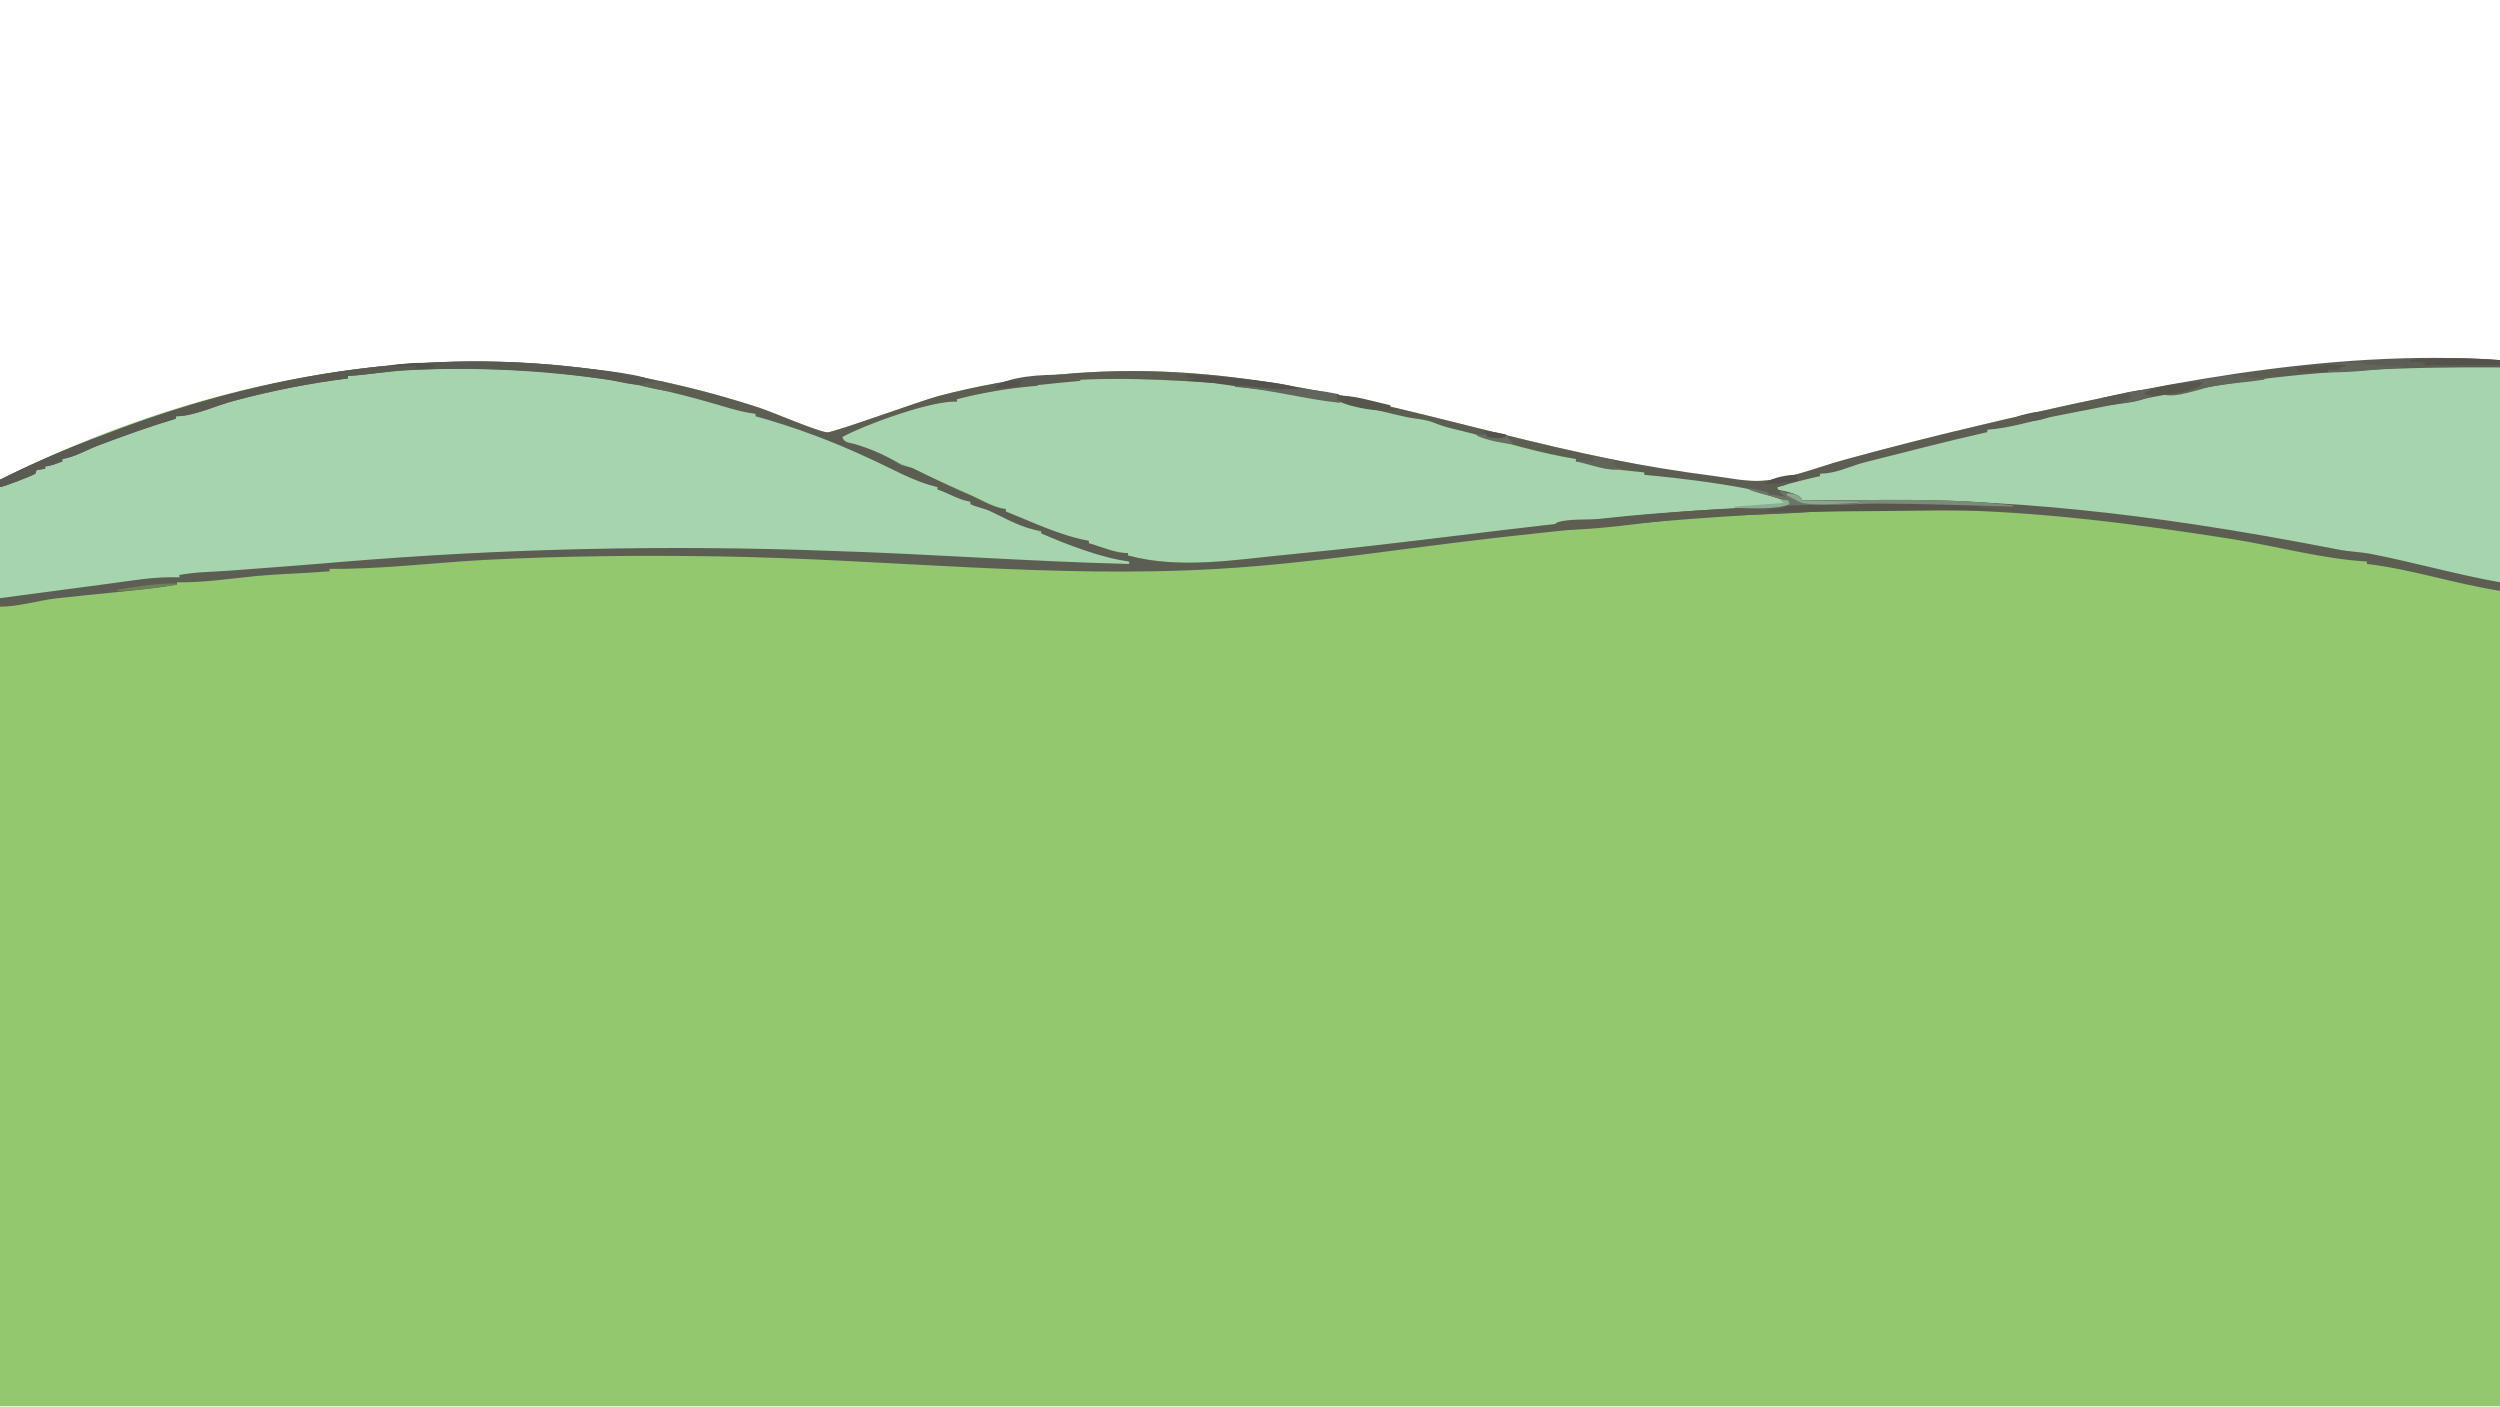
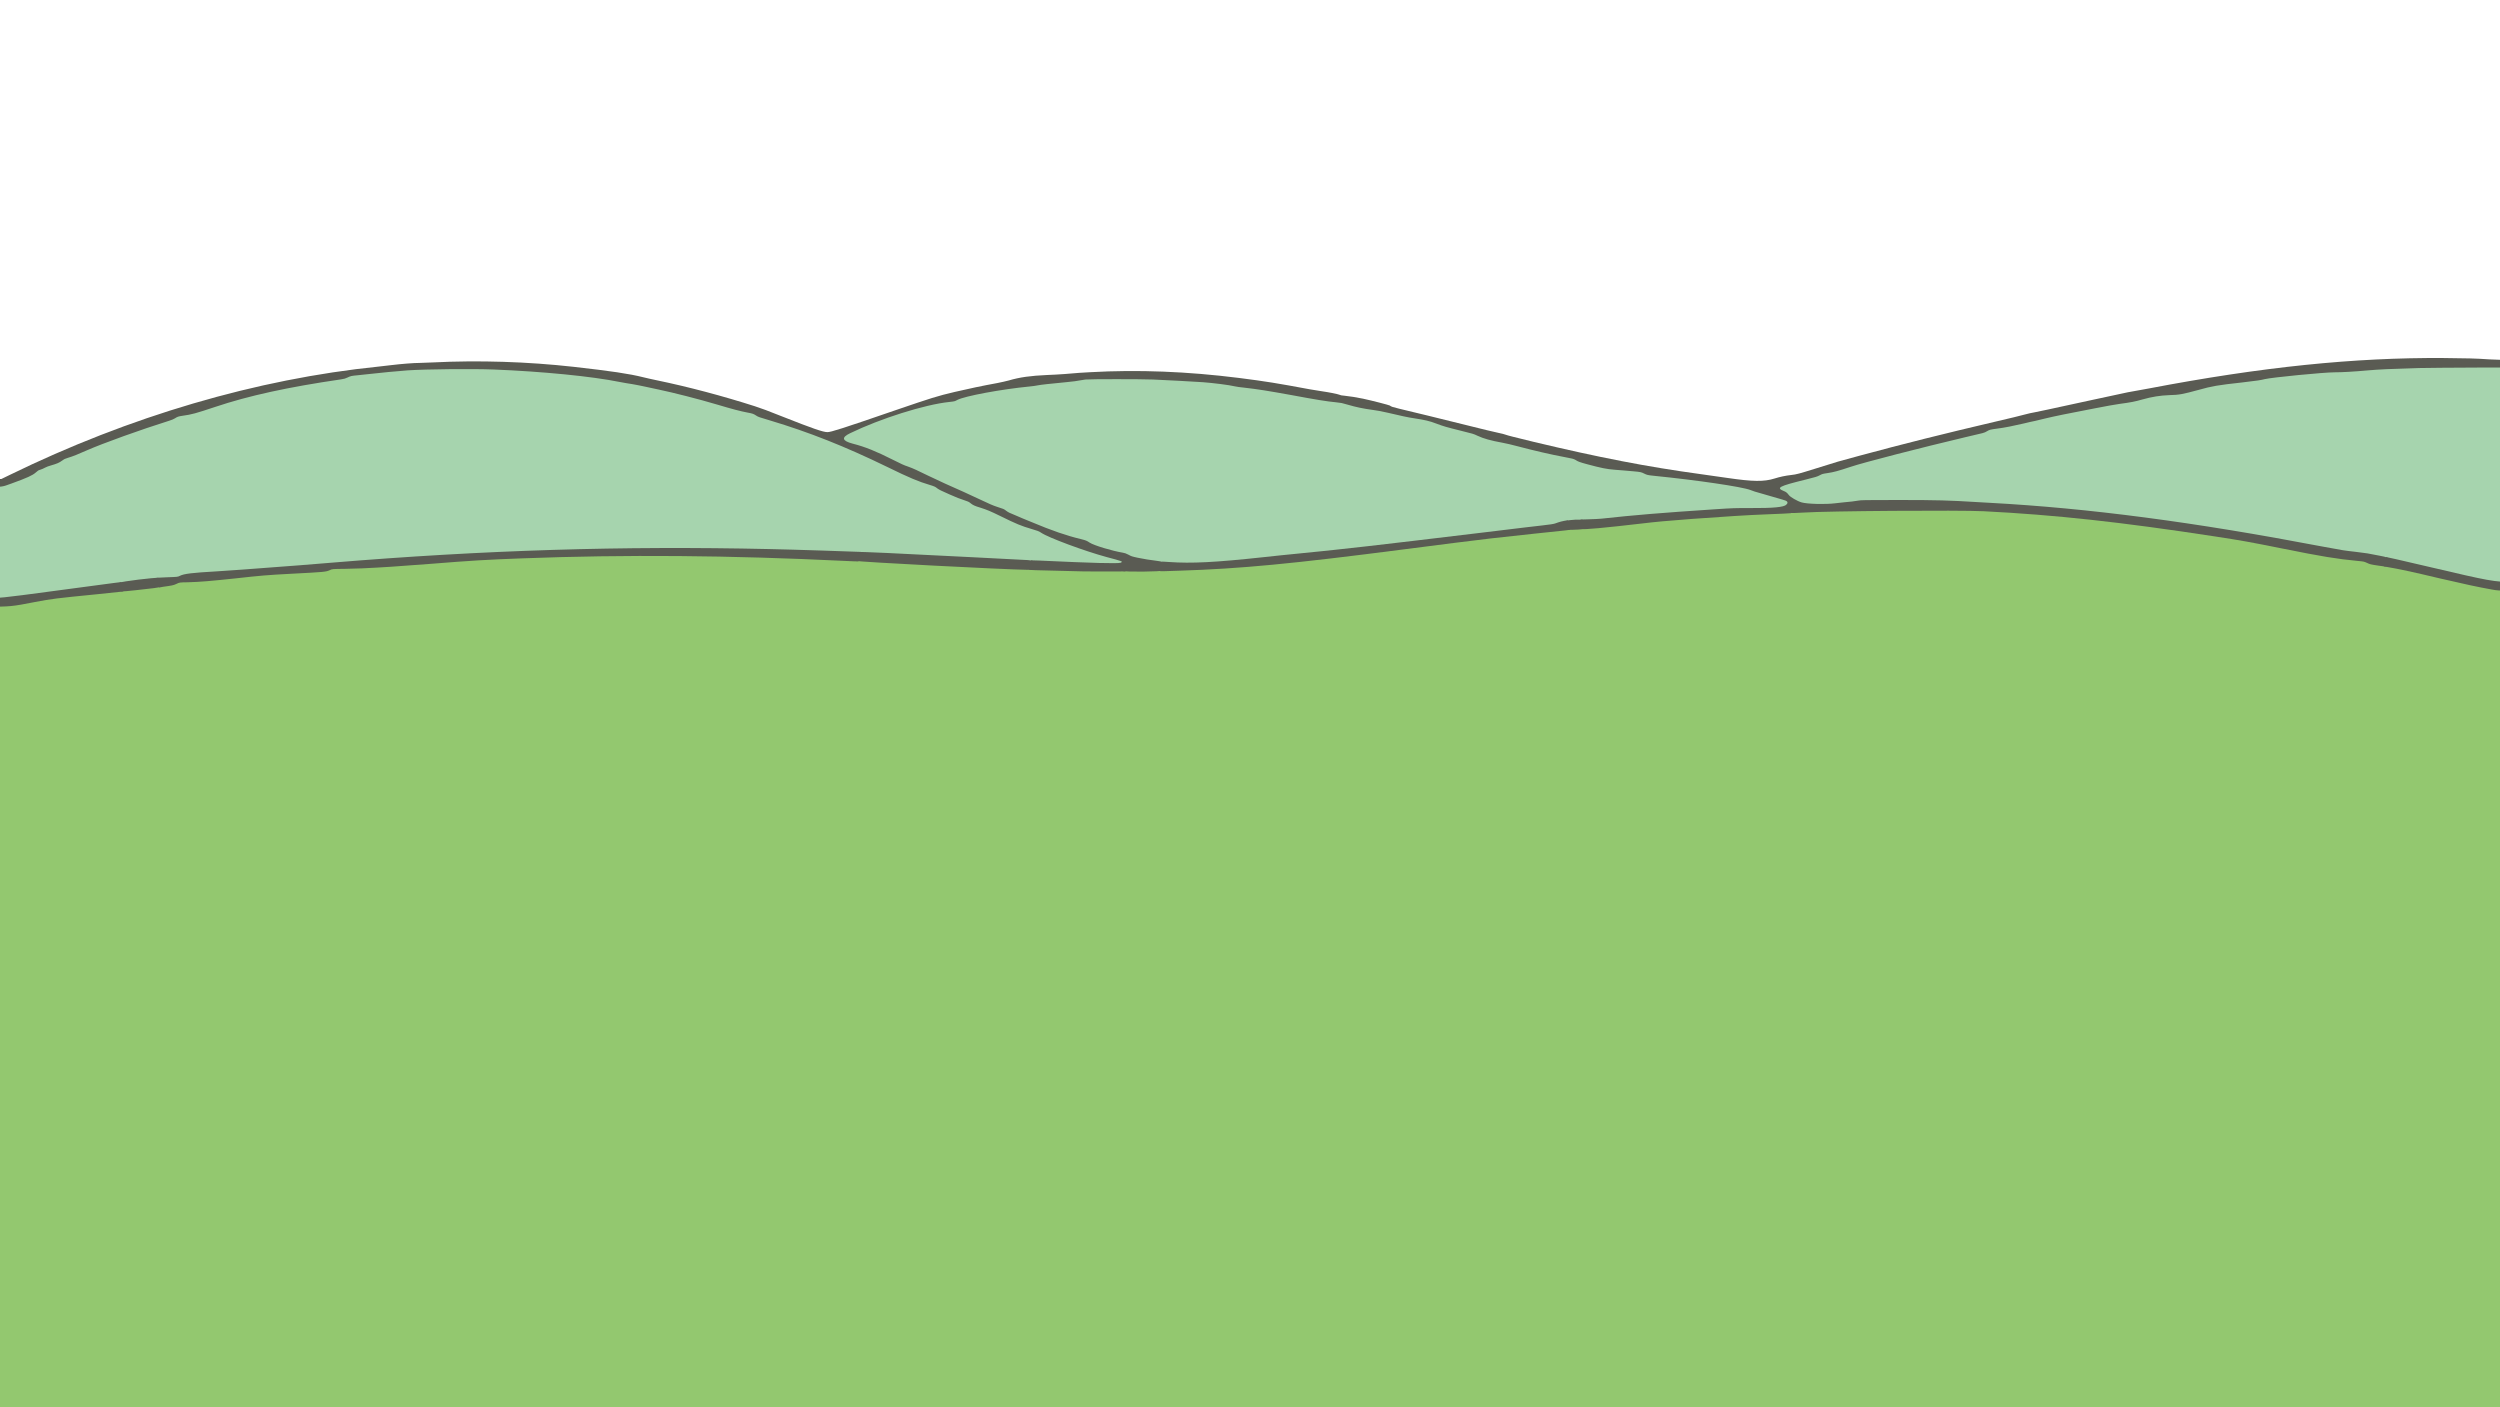
<svg xmlns="http://www.w3.org/2000/svg" viewBox="0 0 2048 1152" width="2048" height="1152">
-   <path fill="#93c86f" d="M0 1152V393c154.4-77.2 330.9-115.5 502.7-88a780 780 0 0 1 119.5 29.1c11.5 3.8 46.7 19.2 55.5 20.1 4.6.4 77.9-26.3 90.9-29.7a628 628 0 0 1 196-19.5c122.1 6.9 235.3 46.8 354 70.9 34.9 7.1 84.8 17.8 119.7 18.1 23.7.2 51.6-11.5 74.5-17.8a3343 3343 0 0 1 117.1-29.7c136.1-32.2 277.6-58.2 418.1-51.5v857z" />
-   <path fill="#a6d4ae" d="M2048 477c-36.2-4.5-71.6-15.7-107.4-22.4a3203 3203 0 0 0-248.4-36.3 1316 1316 0 0 0-134.6-6.9c-23.5-.1-59.5 3.6-81.6-1.4v-2c-6.4-2.7-13.3-4.3-20-6v-4q17.2-5.5 35-8v-2c13.9-3 26.7-7.6 40.3-11.1 9.8-2.5 19.8-3.7 29.5-6.6 19.9-5.9 46.6-16.3 67.2-16.3v-2c22.9-4.2 45.3-10.4 68.1-14.9 115-22.5 234.1-44 351.9-36.1zM144 343v-2c45.5-13.3 93.5-28.4 141-31v-2c9.6-2.1 19.7-1.7 29.5-2.7 20.1-2.1 38.8-3.6 59.5-3.4 46.6.2 92.8 2.4 138.9 10.9 36.1 6.6 70.6 17.1 106.1 26.2v2c29 4.5 80.2 27.5 108 40.1 12.9 5.9 27.6 13.9 41 17.9v2c9.3 1.3 18 7.2 27 10v2c10.5 2.6 22.5 6.8 32 12v2c10.5 1.1 19.9 7.4 28.8 10.7A733 733 0 0 0 925 460v2c-78.4.4-156-5.7-234.2-9.3-58.9-2.8-118.2-3.3-177.2-3q-98 .6-195.7 8C261 462 204 468.2 147 471v2c-31.6 2.6-63.4 6.4-94.8 10.5C34.8 485.8 17.8 490 0 490v-91c11.4-5.4 25.4-13.7 37-15v-2c4.9-2.1 8.6-4 14-4v-2c22.9-9.2 45.8-17.2 69-25.4 8.4-2.9 14.7-7.6 24-7.6m640-14v-2c22-5.8 43.1-9.2 66-11v-2c53.7-6.5 108.2-3.2 162 1v2c24-.3 46.9 6.3 70.2 10.3 31 5.5 63 11 93.6 19.2 37.5 10.2 76.6 24 115.2 29.5v2c10.7.6 16 1.4 25 5 7.7 3.1 22.4 2.9 31 4v2c38.9 3.1 83.1 6.3 119 22v2c-10.5 5.2-46.1 3.7-59.5 4.4-23.2 1.2-47 3.3-70 5.4-92.6 8.8-184.7 22.6-277.2 31.1-44.8 4.1-91.1 12.7-135.3 1.1v-2c-10.9-.9-21.5-4.8-32-8v-2c-22.8-3.4-46.5-15.8-68-24v-2c-10.9-2.2-20.5-8.3-30.6-12.6-29.9-12.7-58.9-27.2-89.1-39.2-5.3-2.1-12.4-1.5-14.3-7.2 19.5-10.1 72.8-30.3 94-29" />
-   <path fill="#5d5e53" d="M2048 484c-36.5-5.6-72.3-17.7-109-22v-2c-36.7-2.1-74.7-12.8-111.1-18.5-77.6-12.2-158.7-22.8-237.4-23.7-121.4-1.4-242.1 8.9-362.6 22.5-76.4 8.6-152.8 21.2-229.8 25.7-136.9 8.1-272.7-8.1-409.5-10.2-63.9-1-127.9-.4-191.8 2.9-42.2 2.3-84.6 7.7-126.8 7.3v2c-19.7 1.7-39.6 2-59.2 3.8-21.9 2.1-43.8 5.6-65.8 5.2v2c-32.7 5.1-66.1 7.4-99 11.2C30.8 492 15.2 497 0 497v-7l88.2-11.7c19.8-2.6 38.8-6.2 58.8-5.3v-2c13.2-2.5 27.3-2.5 40.7-3.5 30.5-2.4 61.4-4.5 92-7.2a3340 3340 0 0 1 401.4-9c81.3 2.5 162.5 8.7 243.9 10.7v-2c-23.3-3.1-50.4-13.7-72-23v-2c-16-2.2-28.2-10-42.2-16.4-5.1-2.3-10.8-3.1-15.8-5.6v-2c-10.1-1.6-17.6-6.9-27-10v-2c-19.1-4.2-38.6-15.8-56.6-23.8A593 593 0 0 0 619 341v-2c-14-1.6-27.4-6.7-41-10.3a714 714 0 0 0-76.1-17.1 856 856 0 0 0-167.7-8.4c-16.5.7-32.4 3.8-49.2 4.8v2a690 690 0 0 0-93.5 18.4C176.7 332.2 159 341 144 341v2c-20.9 6.2-42.6 14-63 21.7-9.6 3.6-19.8 9.8-30 11.3v2c-4.3 1.5-9.5 4-14 4v2l-7 1-1 3c-1.7 1.4-26.5 11-29 11v-6a828 828 0 0 1 85.5-36.9c134.3-52 276.1-74.1 419.2-50.8a793 793 0 0 1 117.5 28.8c11.5 3.8 46.7 19.2 55.5 20.1 4.6.4 77.9-26.3 90.9-29.7a626 626 0 0 1 197-19.4c121.4 7 234 46.6 352 70.6q42.8 8.6 86.3 14.2c11.6 1.5 23.8 4.1 35.4 4.1 22.3-.1 48.1-10.8 69.7-16.8q54.4-15 109.3-27.9c137.7-32.8 287.5-64.1 429.7-54.3v6c-78.1-.6-155.5 2.3-232.7 15-44.1 7.3-88.3 16.5-132.3 25-18.2 3.6-36.3 9.8-55 11v2c-33.3 7.5-66.4 16.2-99.5 24.5-12.9 3.2-23.8 9.5-37.5 9.5v2q-17.7 4-35 9v2c4.8 1.2 20 3.7 20 9 44.9.2 90.3-.9 135.2 1 61.3 2.5 125.1 9.4 185.8 18.5 39.5 5.9 79.8 13.1 119 20.8 8.7 1.7 17.8 1.8 26.5 3.5 35.2 6.9 70.1 16.9 105.5 23.2zM924 453v2c42.9 11.8 90.5 3.1 134.3-1 92.6-8.8 184.8-22.5 277.5-31.1 23.6-2.2 47.9-4.5 71.6-5.7 13.6-.7 48.4.9 58.6-4.2-4.1-12.4-102.3-22.7-119-24v-2c-9.8-1.2-20-1.9-29.7-3.9-9.2-1.9-16.6-5.3-26.3-5.1v-2c-28.3-4.7-56.6-13.1-84.3-20.7-11.1-3-22.3-4.8-32.7-9.3-5.7-2.5-15.6-2.9-22-4.4a720 720 0 0 1-46-11.6c-6.9-2-15.9-1.4-23.2-2.5-23.7-3.7-46.2-10.8-70.8-10.5v-2c-53.5-4-108.6-7.5-162-1v2a395 395 0 0 0-66 11v2c-20.7-1.1-75.4 18.8-94 29 1.6 4.7 5 4.4 9.5 5.6A150 150 0 0 1 737 380c3.1 2 8 2.2 11.3 3.8a979 979 0 0 0 47.5 22.2c8.6 3.8 18.7 10.2 28.2 11v2c21.4 8.6 45.4 20.1 68 24v2c8.9 2.4 23.2 8.8 32 8" />
-   <path fill="#595a51" d="M539 314c-6.4-.1-11.3 1.5-17.7 1.1-8.7-.7-17.2-3.3-25.8-4.5-21.6-3.1-45.4-6-67.2-7.1a856 856 0 0 0-96.1-.2c-15.8.9-31 3.8-47.2 4.7v2a690 690 0 0 0-93.5 18.4C176.7 332.2 159 341 144 341v2c-20.9 6.2-42.6 14-63 21.7-9.6 3.6-19.8 9.8-30 11.3v2c-4.3 1.5-9.5 4-14 4v2l-7 1-1 3c-1.7 1.4-26.5 11-29 11v-6a847 847 0 0 1 83.6-36.2c125-48.6 254.9-71.2 388.7-55.9 12.3 1.4 59.1 5.8 66.7 13.1" />
-   <path fill="#5d5e51" d="M1456 418h33v1c-35.7 2.9-71.6 2.5-107.2 5.7-36.6 3.3-76.2 10.5-112.8 9.3 3.8-1.5 4.4-5.3 6.9-6.1 10-3.3 25.3-1.7 36.1-3 51.3-5.9 102.6-7.7 154-11.9-2.1-4.3-26.7-9-33-12v-1c8.6.9 16.3 4.3 25 5 0-1.3.4-1.9 1-3 4.3 1 17 2.8 17 8 57.1.2 116.4-2.8 173 4v1c-43.2-1.2-85.8-2.5-129.1-1.9-18.2.2-38.2-1.1-55.9 2.9v1z" />
-   <path fill="#57564d" d="m1622 416 11 1v1c-62-.1-124.1 1.5-186 1v-1l16-2v-1c33.6-4.2 68.4-3.2 102.2-3.2 18.8 0 39.4-1.8 57.8 2.2z" />
-   <path fill="#55524d" d="m980 310-8-1v-2c11.2-.2 89.1 6.2 92 12h-10v1c-25.6.7-54.5-7.1-81-8v-1z" />
-   <path fill="#60665b" d="M1098 330c-28.7-2.8-56.8-11-86-13v-1c13.6-.3 27.8 3.3 40.7 2.9 16.2-.6 28.1.8 44.3 4.1-1.2 3.4-1 4 1 7" />
-   <path fill="#5a5b53" d="M815 318c8.6-10.2 41.7-11.2 55-11v4h15v1c-23.4 1.9-46.6 5.3-70 6" />
-   <path fill="#55524d" d="m1986 299 1-2-13-1v-1a446 446 0 0 1 74 0v4z" />
-   <path fill="#60665b" d="M1771 323c8-2.1 16.2-2.5 24.1-4.4 3-.7 4.7-3.5 7.9-4.6l-2-2c11.9-1.8 24.9-5 37-5v2l17 1v1c-13.5 2-27.2 3-40.6 5.1-12 1.9-31.7 10.7-43.4 6.9" />
-   <path fill="#57564d" d="M1094 324c14.7-.5 30.7 4.8 45 8v2l7 1c-7.6 4.5-45.6-1.6-51-8l1-2z" />
-   <path fill="#7a8c79" d="M1464 404c3.8.4 12 1.3 12 6 57.1.2 116.4-2.8 173 4v1c-36.9-1-73.5-2.3-110.6-2.5-19.2 0-42.3 2.4-61.1-.4-2.8-.4-9.9-4.7-13.3-6.1z" />
-   <path fill="#57564d" d="M1805 313c-6.2 9.7-38 11.1-49 11 2.7-8.2 40.1-11.4 49-11" />
-   <path fill="#5a5b53" d="M1763 324c-10.7 5.8-24.1 6.3-36 8l1-2h2v-2l-8-1v-1c7.3-1.4 34.4-8.8 40-6l-5 1v2z" />
-   <path fill="#6b7666" d="m1464 414 2-1c-2.2-4.3-26.7-8.9-33-12v-1c8.6.9 16.3 4.3 25 5 0-1.3.4-1.9 1-3l5 2v2c5.4.8 7.5 3 12 5 5.8 2.6 37.7.9 46 1v1z" />
-   <path fill="#60665b" d="M1913 298a162 162 0 0 1 22-1v1c10.9 1.6 22 1.6 33 2v1c-20 1.3-41.2 4.4-61 4v-2h9l1-3z" />
-   <path fill="#57564d" d="M1880 301c14.1-1.7 27.8-2.3 42-2v1c-3.1.5-4.6.1-6 3h-9v2h-25c0-2.4-.3-2.3-2-4" />
-   <path fill="#60665b" d="M1328 384c-8.6 3.2-27.4-4.3-37-6v-1a60 60 0 0 1 14 1v-4q8.6 1.3 17 3c.4 4.9 1.3 5.7 6 7" />
-   <path fill="#55524d" d="M1445 396c7-4.7 19.6-7.4 28-7l-2 2 2 1v2c-9.4 2.3-18.4 2.2-28 2" />
-   <path fill="#60665b" d="M1737 330c2.9-1.9 4.6-2.5 8-3l1-3-3-2c4.9-.9 14.7-4.2 19-2l-5 1v2l6 1a63 63 0 0 1-26 6" />
-   <path fill="#5a5b53" d="M1678 342c-5.4 1.6-10.3 3.2-16 3v-3h-9v-1c7.6-1.9 16.2-5 24-3l-2 2z" />
-   <path fill="#606358" d="M552 321c-9.2-.9-18-2.9-27-5v-1a31 31 0 0 1 12-2v-1l8 1-2 1v2l7 2v2z" />
-   <path fill="#55524d" d="M838 312c-2.4 1.2-2.2 1.6-3 4-13.6 2.3-13.6 2.3-20 2 6.5-7.7 13.8-6.1 23-6" />
-   <path fill="#8aa68d" d="M1464 404c3.8.4 12 1.3 12 6l46 1v1c-13.5.1-32 2.6-45 .1-2.8-.5-9.6-4.7-13-6.1z" />
-   <path fill="#55524d" d="M357 300c-4.8 3-10.6 2.2-16 2v-2h-20v-1c6.5-.4 30.7-4.3 36 1" />
-   <path fill="#5d5e53" d="M1463 407q-7-1.4-14-2c-1.4-6-1.2-6.2 5-6v-2c8.4-2.3 8.4-2.3 13-2-3.7 2.5-6.7 3-11 4 0 3.8 4.2 6.1 7 8" />
-   <path fill="#6c8257" d="M96 484v-1c16.6-2.4 31.8-5.3 49-5v1c-15.7 2.4-33.2 5.3-49 5" />
-   <path fill="#55524d" d="M1216 353q9 .8 18 3l-2 4c-7-.7-13.8.9-16-7" />
-   <path fill="#8dae91" d="m1458 409 7 1 1 3c-9.6 4.8-33.9 3.3-45 3v-1l40-3z" />
-   <path fill="#656e60" d="M1237 358h-2l5 6c-9.8-1.1-20.9-3-30-7v-1h8v2c4.9.5 12.5 2.5 16-1z" />
+   <g transform="translate(-24 -24)">
+     <path class="c-outline" fill="#5a5b53" d="M0 808.5L0 417L2.6 416.9C4 416.8 9.6 416.7 15.1 416.6L25.1 416.4L31.9 413.1C130.1 365.1 234.1 334.5 334.2 324.3C338.3 323.9 343 323.3 344.6 323.1C353 322.1 362.9 321.3 368 321.3C369.9 321.2 374.6 321.1 378.6 320.9C416.1 319 456.3 320.3 493.9 324.5C524.8 328 539.2 330.1 551.2 333.1C553.7 333.7 558.4 334.8 561.9 335.5C588.4 341 616.1 348.4 642.4 356.8C648.8 358.9 651.7 360 665.6 365.5C689.6 375 698.3 378 701.8 378C704.8 378 714.2 375 758 359.9C787.3 349.9 791.6 348.5 806 345.1C817.6 342.4 828.4 340.1 841 337.8C844 337.2 848.1 336.3 850.3 335.7C859.4 333 868.4 331.8 881.8 331.2C885.5 331.1 892.1 330.7 896.2 330.4C907.8 329.4 909.8 329.3 917.2 328.9C956.2 326.7 996.8 328.3 1038.9 333.6C1060.9 336.4 1070.6 338 1096.9 342.9C1099.5 343.3 1103.7 344 1106.1 344.4C1113 345.4 1119.5 346.7 1121 347.3C1122.1 347.8 1123.1 348 1125.6 348.2C1129.6 348.6 1135.3 349.5 1140.6 350.6C1148.1 352.2 1161.9 355.8 1162.5 356.2C1163.8 357.2 1164.8 357.5 1170.6 358.9C1181.2 361.4 1203.3 366.8 1225.4 372.3C1237.2 375.3 1249 378.1 1251.5 378.6C1254 379.1 1256.8 379.8 1257.7 380.2C1259.3 380.8 1263.3 381.8 1280.1 385.9C1333.6 398.7 1373.1 406.4 1417.8 412.5C1423.9 413.3 1433.4 414.7 1438.9 415.5C1460 418.6 1469.1 418.7 1477.7 416C1482.2 414.6 1486.4 413.7 1491.5 413.1C1495.5 412.7 1498 412 1510.5 408.1C1530.1 401.9 1529.6 402.1 1547.4 397.3C1582.5 387.8 1617.6 379 1659.1 369.3C1675.5 365.4 1674.6 365.7 1682.2 363.7C1685.2 362.9 1689 362 1690.6 361.8C1692.3 361.5 1697.2 360.5 1701.6 359.5C1714.2 356.7 1724.3 354.5 1738.5 351.5C1745.7 350 1754.3 348.1 1757.6 347.4C1764.7 345.8 1770.1 344.7 1774.6 344C1776.4 343.7 1780.9 342.9 1784.5 342.2C1876.7 324.6 1952.6 316.8 2025.8 317.3C2045.5 317.5 2051.5 317.6 2063.4 318.4C2069.7 318.8 2078.5 319 2089.8 319L2096 319L2096 759.5L2096 1200L1048 1200L0 1200L0 808.5Z" />
+     <path class="c-hill-far" fill="#a6d4ae" d="M0 471.9C0 445.1 0 423.2 0.1 423.2C0.1 423.2 5.7 423.1 12.5 423C26.7 422.8 25.4 423 33.4 420.1C46.4 415.4 50.7 413.4 53.4 411C54.9 409.6 55.5 409.2 57 408.8C58.1 408.5 59.8 407.7 60.9 407.1C62 406.5 64.1 405.7 65.7 405.3C70.8 403.8 72.3 403.2 75.1 401.2C76.6 400.1 77.4 399.7 79.8 399C83.5 397.9 88.1 396.1 95.2 392.9C108.7 387 139.2 376 162.8 368.6C164.7 368 166.4 367.3 167.3 366.7C169.3 365.4 170.1 365.1 173.5 364.6C181 363.6 184.5 362.6 200.1 357.4C227.8 348.1 260.1 341.1 303.2 334.8C306 334.4 306.9 334.1 308.6 333.3C311.3 332 311.8 331.9 317.1 331.4C319.6 331.2 323 330.8 324.6 330.6C334 329.5 350.7 327.9 358 327.4C373.1 326.4 410.7 326 428.5 326.7C468.4 328.3 509 332.3 531.6 336.9C534.6 337.5 539.4 338.3 542.1 338.7C544.8 339.2 549.2 340 551.8 340.6C554.3 341.2 559.8 342.4 563.9 343.2C575 345.5 596.3 350.9 611.4 355.4C624.8 359.4 630.7 360.9 636.5 362C640.3 362.7 641.3 363 643.4 364.4C645.2 365.6 645.6 365.7 655 368.5C686.4 377.9 716.1 389.6 751 406.6C768.9 415.4 776.7 418.6 785.5 421.2C789.7 422.5 790.1 422.7 792 424.2C793.6 425.3 794.6 425.8 801.8 429C807.7 431.6 810.5 432.7 813.7 433.7C816.8 434.7 817.8 435.1 819.3 436.4C820.9 437.7 822.7 438.6 827.2 439.9C832.7 441.7 834.8 442.5 843.8 446.9C856.3 453.1 861 455 868.6 457.2C874.1 458.8 875.1 459.2 876.9 460.4C882.9 464.5 912.7 475.5 930.4 480.3C943.3 483.7 944.1 484 942.5 484.9C941.9 485.3 941 487.2 941 488.2C941 488.8 940.9 489 940.4 489.1C939.4 489.3 927.9 490.3 923 490.5C910.8 491.2 872 490.6 871.1 489.7C871 489.6 871.2 489.2 871.5 488.6C872.1 487.4 872.1 486.4 871.5 485.1C870.5 483 870.5 483 859.7 482.5C854.4 482.2 837.1 481.3 821.1 480.5C757 477.2 728.8 475.9 727.1 476.2C724.5 476.7 723 479.5 724.2 481.8C724.8 483 725.7 483 710.1 482.3C639.2 479.4 564.9 478.4 507.8 479.7C454.3 480.9 421.7 482.4 378.1 485.4C340.5 488 332.3 488.6 318.5 489.4C302 490.3 300.8 490.4 290.9 491.5C282.3 492.4 277.7 492.8 263.5 493.8C243.2 495.1 238.2 495.5 218.6 497.3C212.6 497.8 202.5 498.6 196.2 499.1C182.8 500.2 179.5 500.5 172.1 501.7C157.8 503.9 156.5 504 156.9 503.1C157.9 500.5 156.4 497.8 153.6 497.4C150.8 497 123.7 500.3 122.1 501.3C120.4 502.3 119.8 504.7 120.9 506.6C121.7 508.1 124.1 507.7 102.1 510.3C72.7 513.7 67.4 514.4 51.6 516.9C32 519.9 24.8 520.5 7.4 520.5L0 520.5L0 471.9ZM2078.1 507.2C2065.8 506.7 2056 504.9 2018.9 496.3C2002.8 492.5 1995.5 490.8 1987.1 489.1C1979 487.4 1979.7 487.6 1980.3 487C1981.5 485.7 1981.8 484 1981 482.3C1980.2 480.7 1979.5 480.4 1973.2 479.2C1964.5 477.4 1962.4 477.1 1954 476.1C1944.3 475 1943.4 474.9 1926.4 471.7C1821 451.6 1735.2 440.3 1653.9 435.9C1652.5 435.8 1647.8 435.5 1643.4 435.3C1620.4 433.9 1611.7 433.6 1578.2 433.6C1550.9 433.6 1548.4 433.7 1546.3 434.1C1543.6 434.6 1539.3 435.1 1534.5 435.5C1532.6 435.7 1529.4 436 1527.3 436.3C1519.2 437.3 1504.6 436.9 1500 435.6C1496.4 434.6 1490.4 431.1 1489.3 429.4C1488.2 427.9 1487.1 426.9 1485.4 426.3C1478.7 423.6 1481.2 422.3 1503.1 416.9C1511.5 414.8 1512.8 414.4 1514.6 413.4C1516.9 412.2 1516.9 412.2 1521.4 411.5C1526.2 410.8 1529.9 409.8 1539.8 406.5C1550.4 402.9 1598.3 390.6 1634.2 382.1C1650 378.5 1649.4 378.6 1651.5 377.4C1653.9 376 1654.2 375.9 1660.2 375.1C1666 374.4 1673.8 372.8 1681.9 370.9C1685 370.1 1689.2 369.2 1691.2 368.8C1693.1 368.4 1696.9 367.5 1699.5 366.8C1702.2 366.1 1708.8 364.7 1714.1 363.6C1719.5 362.6 1731 360.3 1739.6 358.6C1748.3 356.9 1757.6 355.2 1760.2 354.9C1769.8 353.6 1772.9 353 1779.2 351.2C1787 349 1793.6 348 1800.9 347.7C1809.3 347.5 1811.8 347 1825.1 343.4C1836.1 340.3 1840.8 339.5 1860.8 337.3C1873.8 335.8 1876 335.4 1879.2 334.6C1884.8 333.2 1927.7 329 1936.5 329C1942.5 329 1951.6 328.5 1964 327.4C1973.1 326.6 1981.8 326.2 2005.9 325.5C2016.4 325.2 2092 324.9 2094.4 325.1L2096 325.3L2096 416.4L2096 507.5L2089.3 507.5C2085.6 507.4 2080.6 507.3 2078.1 507.2ZM978.8 490.8C978.1 490.7 978.1 490.8 978.8 489.6C980.6 486.1 978.6 484.3 972.1 483.5C966.2 482.8 960.8 481.9 956 480.9C951 479.8 951 479.8 948.2 478.3C946.5 477.4 945.3 477 944 476.8C935 475.3 920.1 470.8 916.6 468.5C914.2 466.9 913.7 466.7 909.4 465.6C898 462.9 885.5 458.6 869.1 451.7C864.4 449.8 858.6 447.4 856.2 446.3C850.7 444.1 850 443.7 848.1 442.3C846.4 441 846.2 440.9 841.1 439.3C837.4 438.1 834.4 436.8 825.8 432.7C822.5 431.1 816.9 428.5 813.5 427C803.4 422.6 791.8 417.3 784.2 413.6C780.3 411.7 775.9 409.6 774.4 408.9C772.9 408.1 769.9 407 767.8 406.2C764.7 405.2 762.1 404 755.8 400.8C741.5 393.6 732.9 390.1 722.4 387.4C713.8 385.1 713.1 382.4 720.4 378.9C745.1 366.9 781.5 355.4 801.6 353.3C806.1 352.8 806.1 352.8 808.3 351.6C814.5 348.4 844.1 342.9 867.5 340.6C869.8 340.4 872.7 340 874 339.7C876.4 339.2 883.6 338.4 898.2 337C902.6 336.6 907.1 336 908.2 335.7C909.4 335.5 911.7 335.1 913.2 334.9C917.4 334.5 958.6 334.5 968.5 334.9C983.6 335.6 996.6 336.3 1009.4 337.1C1017.5 337.7 1031.2 339.4 1035.6 340.5C1036.7 340.8 1040.3 341.3 1043.5 341.6C1054.1 342.8 1062.3 344.1 1082.2 347.7C1102.1 351.4 1110.5 352.8 1118.8 353.6C1123.2 354.1 1122.8 354 1128 355.5C1135.2 357.6 1140.4 358.7 1149.2 359.9C1152.3 360.3 1156.2 361 1160.8 362.1C1171.4 364.6 1177.7 366 1182.1 366.6C1191.7 368.1 1194.8 368.8 1200.9 371.1C1206.1 373.1 1209.2 374 1220.9 376.9C1230.3 379.2 1231.4 379.5 1234.2 380.9C1239.6 383.4 1245.1 384.9 1254.9 386.7C1257.9 387.3 1263 388.4 1266.1 389.3C1281.3 393.3 1294.7 396.4 1305.5 398.4C1312.1 399.6 1313.1 399.9 1314.7 400.8C1316.7 402.1 1317.9 402.6 1324.2 404.3C1335.7 407.4 1340.2 408.3 1346.6 408.8C1348.8 408.9 1352.2 409.2 1354.1 409.4C1356 409.6 1359.7 409.9 1362.1 410.1C1367.9 410.6 1368.6 410.8 1370.8 411.9C1373.3 413.1 1373.4 413.2 1379.1 413.8C1413.9 417.3 1450.8 422.7 1457.9 425.4C1459.3 425.9 1460.9 426.5 1461.5 426.7C1463.6 427.3 1480.8 432.3 1484 433.2C1488.5 434.4 1489.2 435.3 1487.4 437.6C1486.4 438.9 1486.1 440.2 1486.4 441.4C1486.8 442.5 1487.4 442.2 1480.5 443.5C1471.6 445.1 1468.1 445.4 1452.6 446.1C1440.4 446.7 1422.2 447.9 1399 449.6C1384.3 450.7 1375.1 451.6 1355.5 453.6C1337.3 455.5 1326.5 456.4 1323.3 456.3C1322.8 456.2 1322.8 456.2 1323.3 455.3C1324.2 453.6 1323.5 451.3 1321.8 450.2C1320.2 449.2 1308.9 449.7 1307.1 450.8C1305.1 452 1304.7 455.2 1306.5 457C1307.1 457.6 1307.4 457.6 1300.4 458.6C1292 459.9 1286.7 460.5 1268.2 462.6C1246.4 465.1 1226.8 467.5 1191.2 471.9C1122.3 480.4 1088 484.2 1046.9 488C1020.1 490.4 984.5 491.9 978.8 490.8Z" />
+     <path class="c-hill" fill="#93c86f" d="M0 858.8L0 517.5L7.4 517.5C24.8 517.5 32 516.9 51.6 513.9C67.3 511.4 72.8 510.7 101 507.4C122.5 504.9 120.1 505 120.7 506.4C122 508.9 122.1 508.9 135.2 507.5C149.4 506 154.7 505.3 155.6 504.7C156.3 504.1 157.2 502.4 157.2 501.5C157.3 500.9 157.3 500.9 162.1 500.2C164.7 499.8 169.3 499.1 172.2 498.6C179.4 497.5 182.8 497.2 196.2 496.1C202.5 495.6 212.6 494.8 218.6 494.3C238.2 492.5 243.2 492.1 263.5 490.8C277.7 489.8 282.3 489.4 290.9 488.5C300.8 487.4 302 487.3 318.5 486.4C332.3 485.6 340.5 485 378.1 482.4C416.1 479.7 446 478.3 486.5 477.3C549.4 475.6 622.7 476 685.8 478.4C724.3 479.8 723.8 479.8 723.7 480.4C723.7 481.3 724.8 483 725.6 483.5C727 484.3 845.4 490.5 865.9 490.8C870 490.9 872 489.7 872 487.3C872 487 872.5 487 874.1 487.1C890 488.3 919.6 488 934.9 486.6C942.1 486 941.6 485.9 941.3 486.9C940.6 488.5 941.4 490.6 943 491.6C944.7 492.7 975.5 492.4 977.3 491.3C978.1 490.8 979.2 489.1 979.2 488.3C979.2 488.1 981.9 488 990 488C1011.9 488 1028.3 486.9 1071.4 482.6C1111.2 478.6 1128.2 476.7 1191.2 468.9C1226.8 464.5 1246.4 462.1 1268.2 459.6C1286.2 457.6 1291.9 456.9 1299.6 455.7C1305.7 454.8 1305.3 454.8 1305.8 456C1306.8 458.2 1307.9 458.3 1317.2 457.8C1322.1 457.5 1322.8 457.1 1323.6 454.4C1323.9 453.4 1323.9 453.4 1325.3 453.3C1329.9 453.1 1342 452 1355.5 450.6C1375.1 448.6 1384.3 447.7 1399 446.6C1422.2 444.9 1440.4 443.7 1452.6 443.1C1468.1 442.4 1471.9 442.1 1480.5 440.5C1483.4 439.9 1485.9 439.5 1486.1 439.5C1486.2 439.5 1486.2 439.9 1486.3 440.3C1486.3 444.3 1488.2 444.8 1501.4 443.9C1519.9 442.6 1629.5 441.8 1649 442.8C1707.8 445.8 1761.2 451.6 1838.8 463.5C1860.3 466.8 1866 467.8 1894.9 473.6C1925.7 479.8 1938.4 481.9 1955.3 483.5C1960.5 484 1960.5 484 1963 485.1C1965.5 486.3 1965.9 486.4 1972.6 487.4C1978.8 488.4 1979.9 488.2 1980.9 486C1981.2 485.5 1981.5 485 1981.7 485C1982.6 485 2000.8 489 2020.1 493.5C2063.1 503.5 2069.2 504.5 2090.3 504.5L2096 504.5L2096 852.2L2096 1200L1048 1200L0 1200L0 858.8Z" />
+     <path class="c-outline" fill="#5a5b53" d="M0 811.1C0 422.2 0 422.2 0.6 422.3C1.4 422.3 2.2 422.5 2.2 422.8C2.2 422.9 2.1 423 1.9 423C1.5 423 1.5 428.2 1.5 468.5L1.5 514L8.3 514C25.5 513.9 22.7 514.2 69.1 508C92 505 113.5 502.1 117.1 501.6C120.6 501.1 123.6 500.8 123.6 500.8C123.9 501.1 123.5 501.7 122.8 502.1C120.4 503.5 121.2 507.1 124 507.6C125.2 507.8 125.5 508.4 124.4 508.6C124 508.7 114.6 509.7 103.5 510.8C69.3 514.2 66.7 514.5 52.5 517.2C34.2 520.8 32 521 14.6 521L1.5 521L1.5 859.8L1.5 1198.5L1048 1198.5L2094.5 1198.5L2094.5 853.3L2094.5 508L2082.3 507.9C2070.1 507.8 2070.1 507.8 2065.1 506.9C2052.9 504.7 2044.7 502.9 2022.6 497.8C2001.3 492.7 1988.2 489.9 1980.2 488.6C1978.9 488.4 1977.6 488.2 1977.2 488.1C1976.3 487.9 1976.6 487.3 1977.7 487.1C1980.4 486.6 1981.3 483.9 1979.4 481.9C1978.4 480.8 1978.2 480.2 1979.1 480.4C1979.4 480.4 1982.9 481.2 1986.9 482.1C1990.9 483 2003.5 485.9 2014.9 488.6C2063.8 500.1 2066.8 500.6 2083.1 500.9L2094.5 501.1L2094.5 413C2094.5 334.9 2094.5 325 2094.1 325C2093.9 325 2093.8 324.9 2093.8 324.8C2093.8 324.5 2094.6 324.3 2095.4 324.3C2096 324.2 2096 324.2 2096 762.1L2096 1200L1048 1200L0 1200L0 811.1Z" />
+     <path class="c-outline" fill="#5a5b53" d="M1320.2 457.3C1320.2 457 1320.9 456.3 1321.5 456C1323.6 454.9 1322.6 451.1 1320 450.7C1319.2 450.5 1318.8 450.2 1318.8 449.6C1318.8 449.6 1321.8 449.5 1325.6 449.4C1329.3 449.3 1333.9 449.1 1335.8 448.9C1363.4 445.9 1383.8 444.2 1428.8 441.2C1444.2 440.2 1444.5 440.2 1458 440.2C1476.8 440.3 1485.2 439.5 1487.5 437.4C1488.2 436.7 1488.4 437.7 1487.7 439C1486.7 440.9 1487.8 443 1490 443.3C1490.8 443.5 1491.5 444.1 1491.2 444.4C1491.1 444.5 1481.2 445 1470.2 445.4C1456.2 445.9 1436.4 447.2 1410 449.1C1388.9 450.7 1380.3 451.5 1368.6 452.9C1339.6 456.3 1320.2 458.1 1320.2 457.3Z" />
+     <path class="c-outline" fill="#5a5b53" d="M974.3 491.6C974.4 491.4 974.5 491.2 974.5 491.1C974.5 491.1 975 490.9 975.5 490.8C978.3 490.4 979.1 486.7 976.7 485.3C976.1 484.9 975.6 484.3 975.8 484.1C975.9 484 978.6 484.2 981.8 484.4C1000 485.7 1019.7 484.7 1059.4 480.4C1066.2 479.6 1079.3 478.3 1088.4 477.4C1128.6 473.4 1146.9 471.3 1238.4 460.3C1250.9 458.8 1266.5 456.9 1273.1 456.1C1298.1 453.2 1295.9 453.6 1300.6 451.9C1302.9 451.1 1308.3 450 1308.6 450.3C1308.9 450.6 1308.5 451.2 1307.8 451.6C1305.4 453 1306.2 456.6 1309 457.1C1311.6 457.5 1310.6 458.1 1306.5 458.5C1298.1 459.3 1265.9 462.8 1245.1 465.1C1230.4 466.8 1204.6 470.1 1175.1 473.9C1082.4 485.9 1040.4 489.9 990.4 491.5C986 491.6 980.5 491.8 978.3 491.9C974.5 492 974.2 492 974.3 491.6Z" />
+     <path class="c-outline" fill="#5a5b53" d="M154.2 504.9C154.2 504.7 154.6 504.1 155.1 503.6C157 501.6 156.2 498.9 153.5 498.4C152.7 498.3 152 497.6 152.3 497.3C152.4 497.3 156.3 497.1 161 496.9C169.6 496.6 169.6 496.6 171.4 495.7C174.8 494 181.5 493.2 200.9 492.1C204.9 491.9 214.7 491.2 222.8 490.6C268.2 487.2 278.8 486.4 295.1 485C420.2 474.6 534.2 471.1 654.2 473.8C671.2 474.1 728.5 476 728.7 476.1C729 476.4 728.3 477 727.5 477.2C724.7 477.6 723.9 481.3 726.3 482.7C727 483.1 727.4 483.7 727.1 483.9C727.1 484 722.1 483.8 716.1 483.5C621.4 478.9 536.3 478.2 451.8 481.4C422.5 482.5 411.8 483.1 375.5 486C348.3 488.1 337.7 488.8 320.6 489.6C318.7 489.7 312.4 489.9 306.6 490C296.1 490.1 296.1 490.1 294.1 491.1C290.9 492.5 289.9 492.6 263 494C242.1 495.1 237.9 495.5 217.1 497.8C196.3 500 188.4 500.7 177.9 501C171.1 501.1 171.1 501.1 168.6 502.3C166.1 503.5 164.9 503.7 157.6 504.7C156.5 504.9 155.3 505.1 154.9 505.2C154.4 505.3 154.2 505.2 154.2 504.9Z" />
+     <path class="c-outline" fill="#5a5b53" d="M912 492.1C907.3 492 883.6 491.4 872.3 491.1C867.8 490.9 867 490.9 867.1 490.6C867.2 490.4 867.2 490.2 867.2 490.1C867.2 490.1 867.7 489.9 868.3 489.8C871.1 489.4 871.9 485.7 869.5 484.3C868.8 483.9 868.4 483.3 868.6 483.1C868.7 483 871.6 483.1 875.1 483.2C920.2 485.3 939.4 485.8 942 485C943.4 484.6 943.5 484.8 942.6 486.4C941.5 488.6 942.4 490.7 944.7 491.1C945.5 491.2 946 491.6 946 492.1C946 492.2 921.5 492.2 912 492.1Z" />
+   </g>
</svg>
